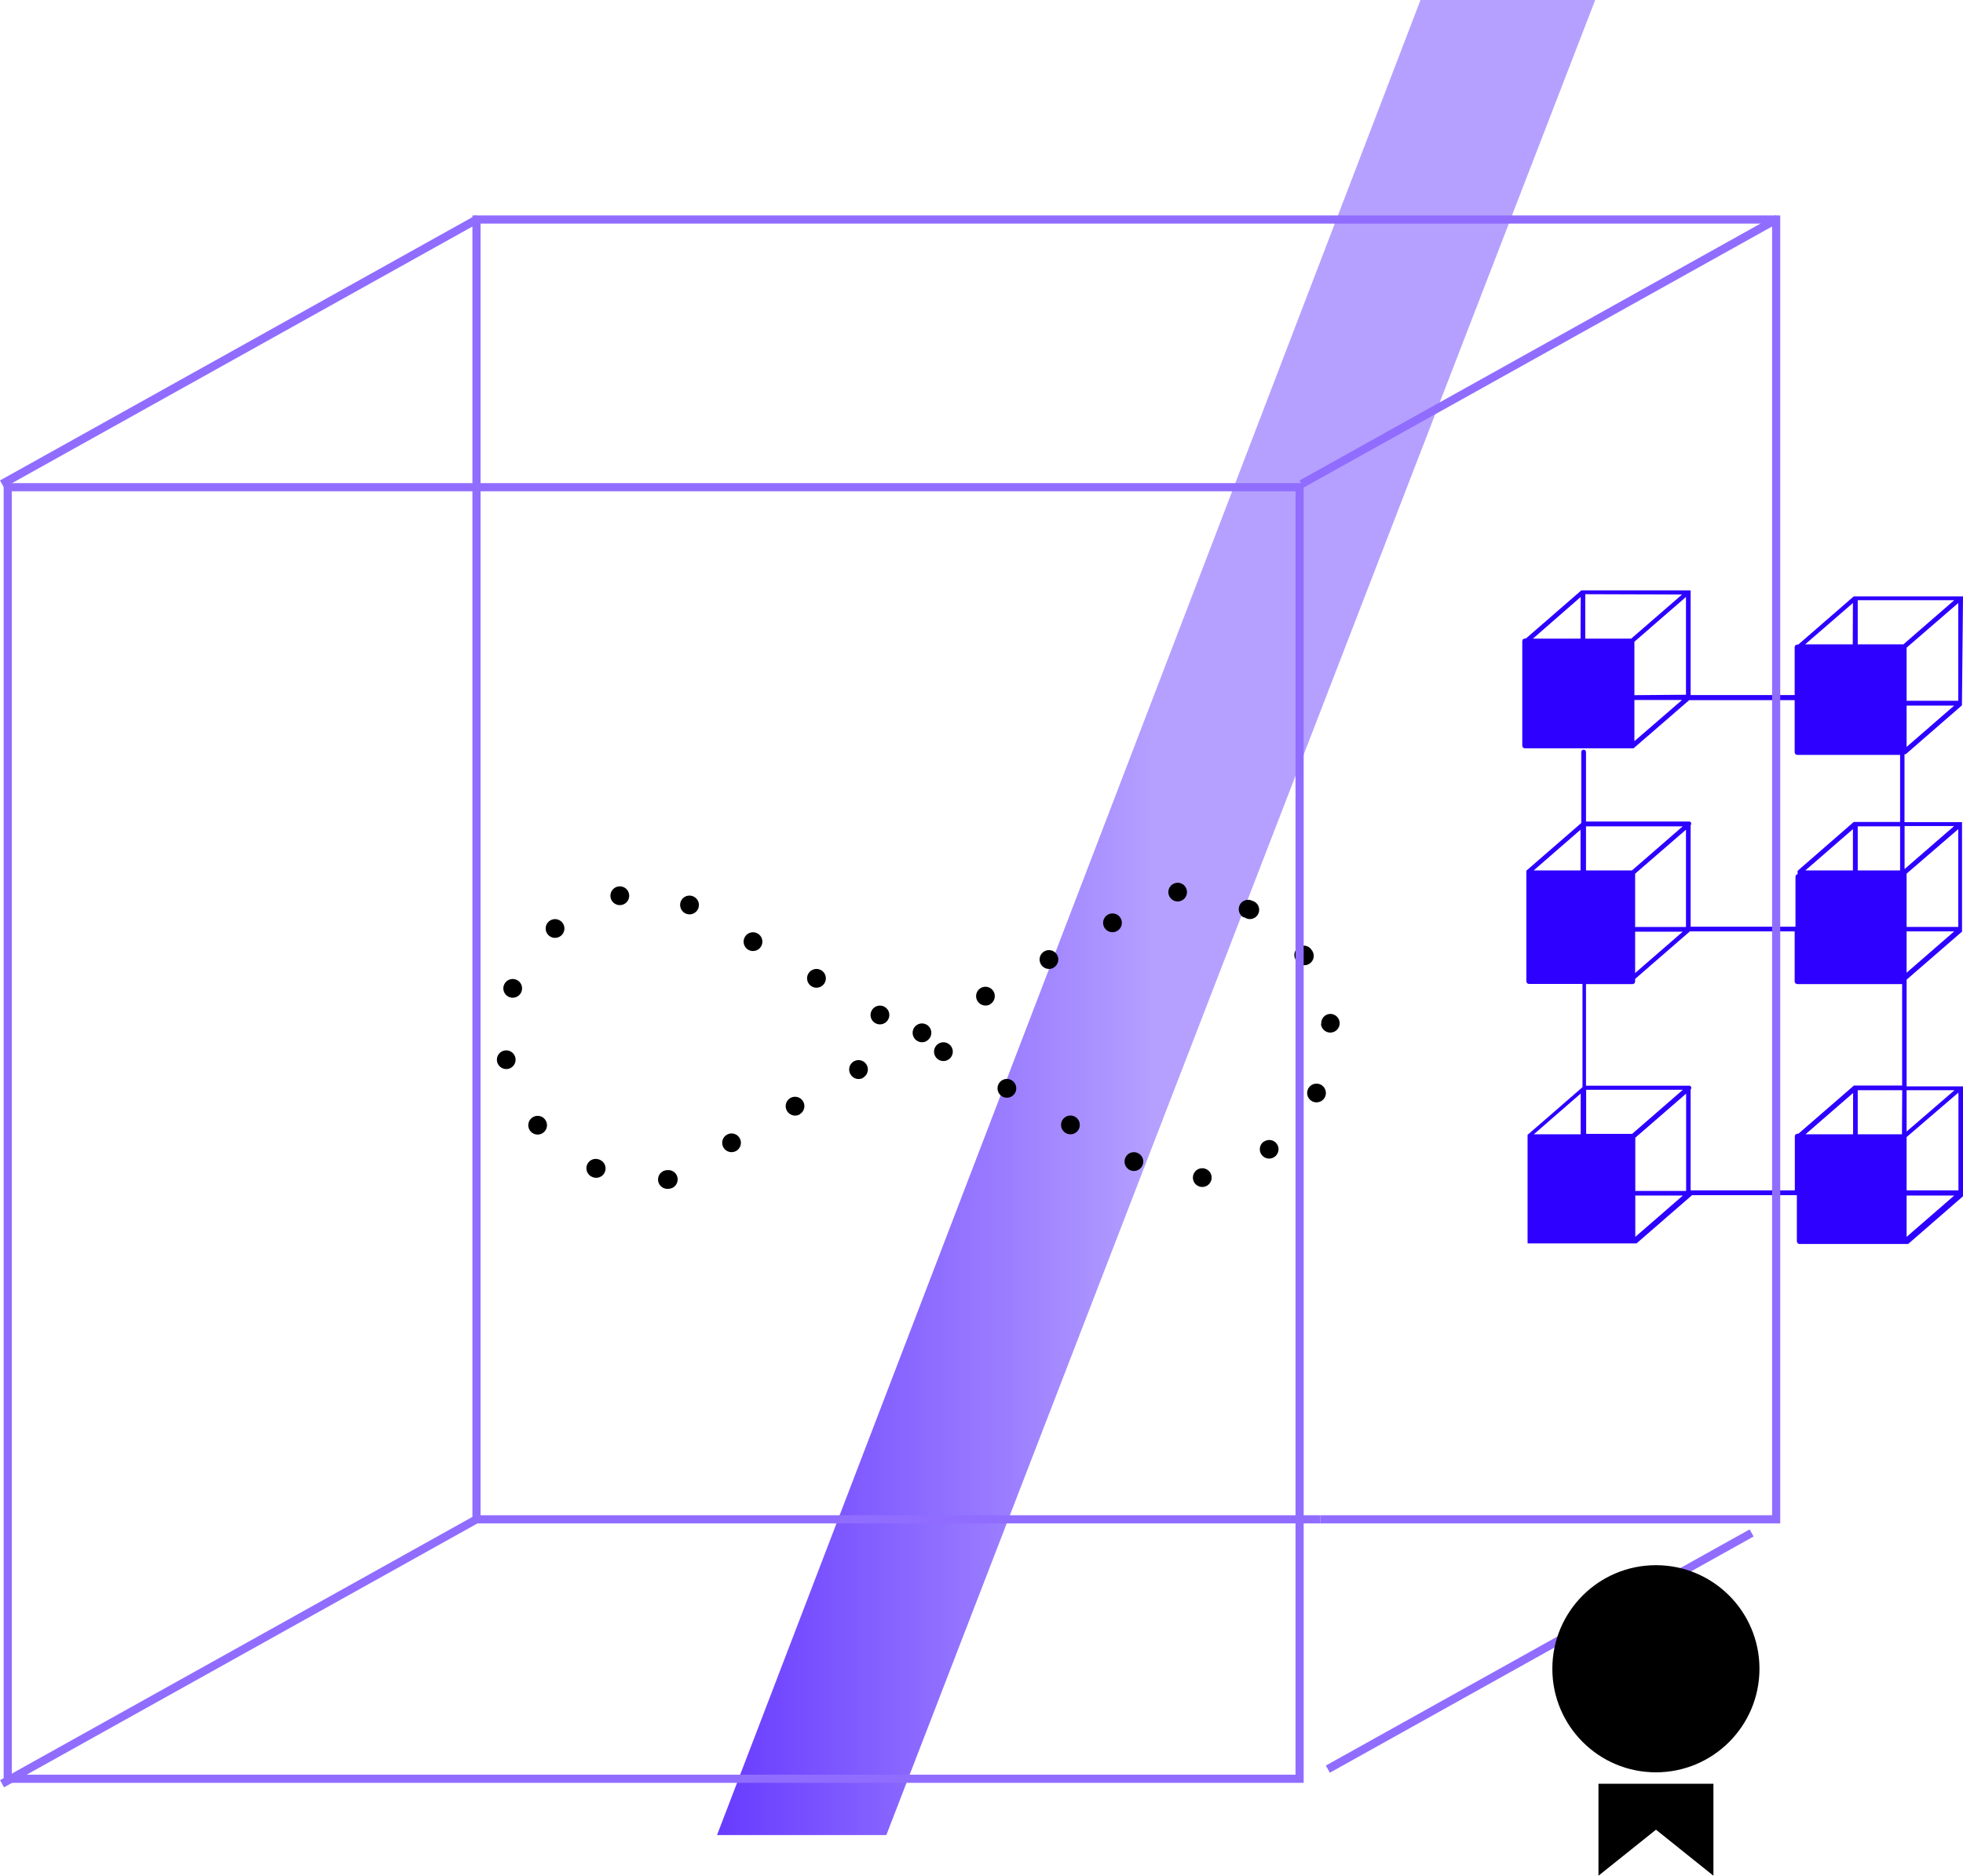
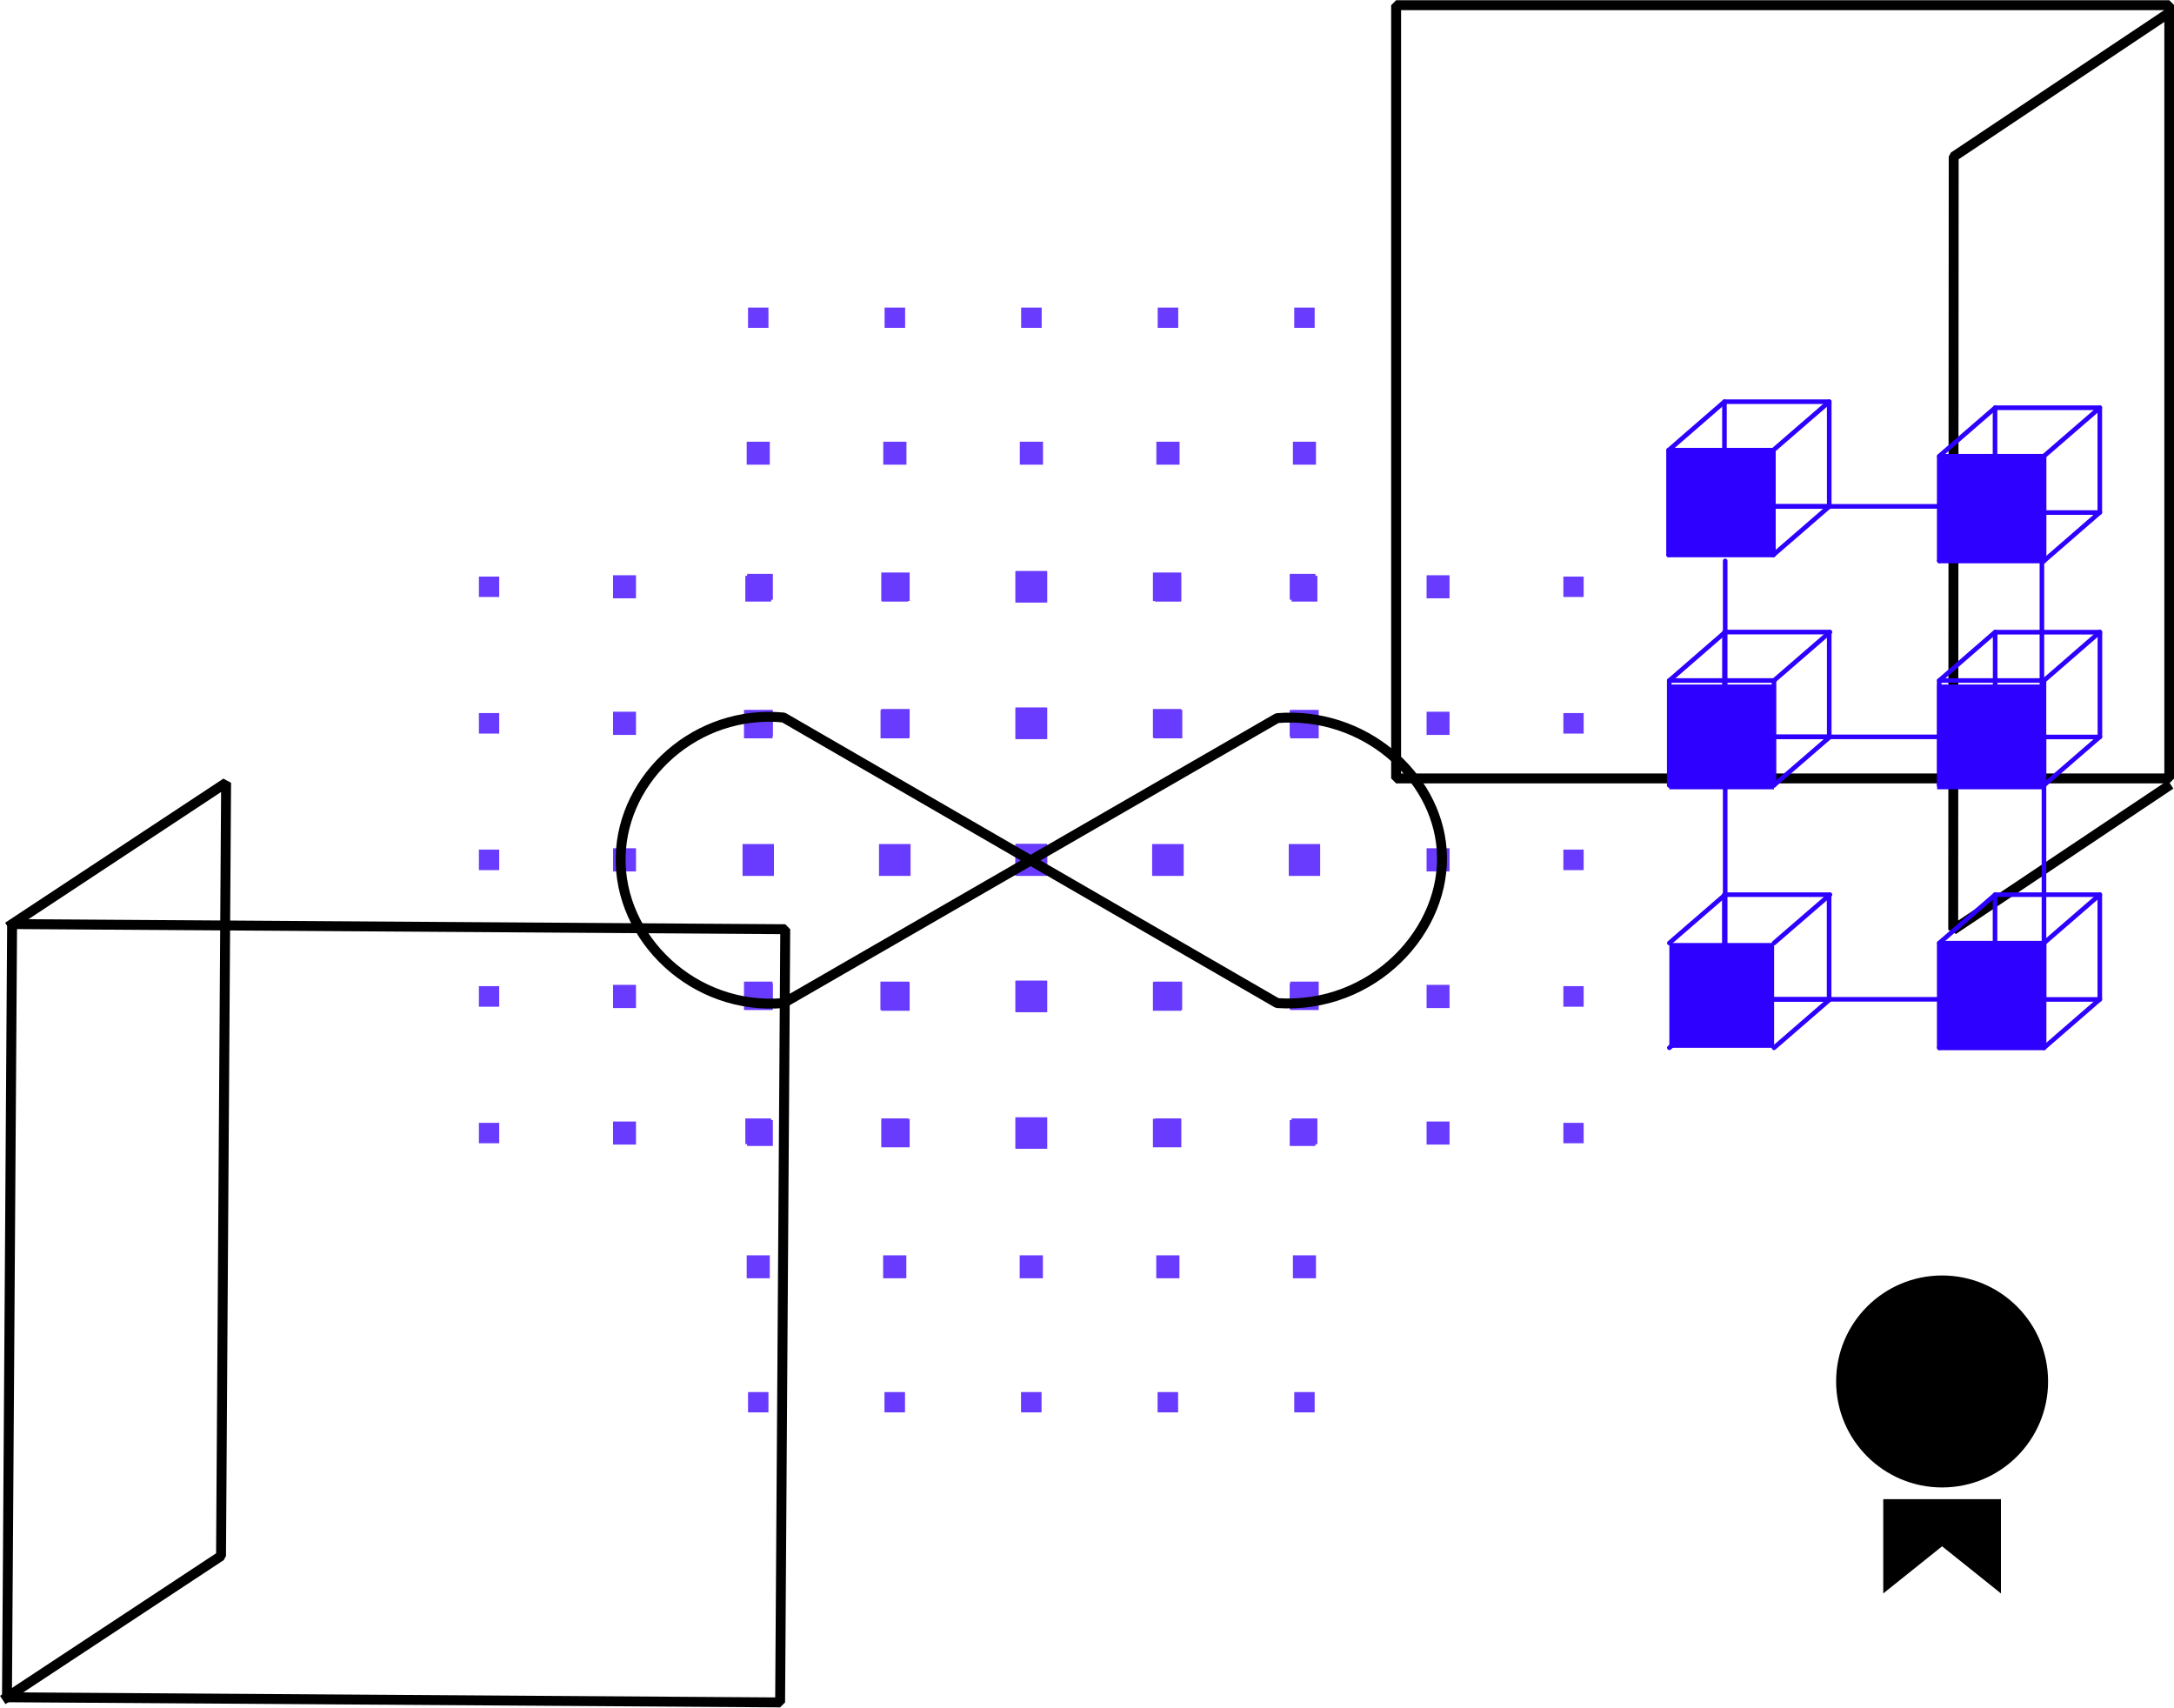
- <svg xmlns="http://www.w3.org/2000/svg" viewBox="0 0 240.92 230.19">
+ <svg xmlns="http://www.w3.org/2000/svg" viewBox="0 0 179.9 141.27">
  <defs>
-     <style>.trustless-1{fill:url(#Indigo_172);}.trustless-2{fill:none;}.trustless-3{fill:#2d00ff;}.trustless-4{fill:#906dff;}</style>
-     <linearGradient id="Indigo_172" x1="87.99" y1="112.6" x2="195.78" y2="112.6" gradientUnits="userSpaceOnUse">
-       <stop offset="0" stop-color="#683bff" />
-       <stop offset="0.5" stop-color="#b5a0ff" />
-       <stop offset="1" stop-color="#b5a0ff" />
-     </linearGradient>
+     <style>
+       .trustless-1,
+       .trustless-10,
+       .trustless-11,
+       .trustless-12,
+       .trustless-13,
+       .trustless-14,
+       .trustless-15,
+       .trustless-16,
+       .trustless-17,
+       .trustless-2,
+       .trustless-3,
+       .trustless-4,
+       .trustless-5,
+       .trustless-6,
+       .trustless-7,
+       .trustless-8,
+       .trustless-9 {
+         fill: none;
+       }
+ 
+       .trustless-1 {
+         stroke: #000;
+         stroke-linejoin: bevel;
+         stroke-width: 0.82px;
+       }
+ 
+       .trustless-1,
+       .trustless-10,
+       .trustless-11,
+       .trustless-12,
+       .trustless-13,
+       .trustless-14,
+       .trustless-15,
+       .trustless-16,
+       .trustless-2,
+       .trustless-3,
+       .trustless-4,
+       .trustless-5,
+       .trustless-6,
+       .trustless-7,
+       .trustless-8,
+       .trustless-9 {
+         stroke-linecap: square;
+       }
+ 
+       .trustless-10,
+       .trustless-11,
+       .trustless-12,
+       .trustless-13,
+       .trustless-14,
+       .trustless-15,
+       .trustless-16,
+       .trustless-2,
+       .trustless-3,
+       .trustless-4,
+       .trustless-5,
+       .trustless-6,
+       .trustless-7,
+       .trustless-8,
+       .trustless-9 {
+         stroke: #683bff;
+       }
+ 
+       .trustless-10,
+       .trustless-11,
+       .trustless-12,
+       .trustless-13,
+       .trustless-14,
+       .trustless-15,
+       .trustless-16,
+       .trustless-17,
+       .trustless-2,
+       .trustless-3,
+       .trustless-4,
+       .trustless-5,
+       .trustless-6,
+       .trustless-7,
+       .trustless-8,
+       .trustless-9 {
+         stroke-linejoin: round;
+       }
+ 
+       .trustless-12,
+       .trustless-2,
+       .trustless-3 {
+         stroke-width: 2.58px;
+       }
+ 
+       .trustless-11,
+       .trustless-3,
+       .trustless-5,
+       .trustless-7,
+       .trustless-9 {
+         stroke-dasharray: 0.02 11.28;
+       }
+ 
+       .trustless-13,
+       .trustless-4,
+       .trustless-5 {
+         stroke-width: 2.35px;
+       }
+ 
+       .trustless-14,
+       .trustless-6,
+       .trustless-7 {
+         stroke-width: 2.13px;
+       }
+ 
+       .trustless-15,
+       .trustless-8,
+       .trustless-9 {
+         stroke-width: 1.9px;
+       }
+ 
+       .trustless-10,
+       .trustless-11,
+       .trustless-16 {
+         stroke-width: 1.68px;
+       }
+ 
+       .trustless-12,
+       .trustless-13,
+       .trustless-14,
+       .trustless-15,
+       .trustless-16 {
+         stroke-dasharray: 0.02 11.28;
+       }
+ 
+       .trustless-17 {
+         stroke: #2d00ff;
+         stroke-linecap: round;
+         stroke-width: 0.38px;
+       }
+ 
+       .trustless-18 {
+         fill: #2d00ff;
+       }
+ 
+       .trustless-19 {
+         fill-rule: evenodd;
+       }
+     </style>
  </defs>
  <g id="Layer_2" data-name="Layer 2">
    <g id="Layer_1-2" data-name="Layer 1">
-       <path class="trustless-1" d="M88,225.2,174.34,0h21.44l-87,225.2Z" />
-       <polygon class="trustless-2" points="193.98 106.78 193.98 101.79 188.23 106.78 193.98 106.78" />
-       <polygon class="trustless-2" points="200.68 114.3 200.68 119.37 206.52 114.3 200.68 114.3" />
-       <polygon class="trustless-2" points="227.41 106.78 227.41 101.71 221.57 106.78 227.41 106.78" />
-       <polygon class="trustless-2" points="200.68 107.55 200.68 113.73 206.92 113.73 206.92 101.79 200.68 107.19 200.68 107.55" />
-       <polygon class="trustless-2" points="200.68 146.72 200.68 151.79 206.53 146.72 200.68 146.72" />
-       <polygon class="trustless-2" points="193.98 139.2 193.98 134.21 188.23 139.2 193.98 139.2" />
-       <polygon class="trustless-2" points="200.29 106.78 206.53 101.37 194.65 101.37 194.65 106.78 200.29 106.78" />
-       <polygon class="trustless-2" points="200.05 78.33 200.2 78.33 206.44 72.92 194.56 72.92 194.56 78.33 200.05 78.33" />
-       <polygon class="trustless-2" points="200.59 85.86 200.59 90.92 206.44 85.86 200.59 85.86" />
-       <polygon class="trustless-2" points="193.98 78.33 193.98 73.26 188.14 78.33 193.98 78.33" />
-       <polygon class="trustless-2" points="200.68 146.15 206.92 146.15 206.92 134.21 200.68 139.62 200.68 146.15" />
-       <polygon class="trustless-2" points="234.02 113.73 240.34 113.73 240.34 101.71 234.02 107.19 234.02 113.73" />
-       <polygon class="trustless-2" points="200.59 78.75 200.59 85.27 206.92 85.27 206.92 73.26 200.59 78.75" />
-       <rect class="trustless-2" x="227.99" y="101.37" width="5.21" height="5.41" />
-       <polygon class="trustless-2" points="234.02 85.56 234.02 85.56 234.02 85.56 234.02 86.02 240.34 86.02 240.34 74 234.02 79.48 234.02 85.56" />
-       <polygon class="trustless-2" points="227.41 79.07 227.41 74 221.57 79.07 227.41 79.07" />
-       <polygon class="trustless-2" points="239.86 101.37 233.77 101.37 233.77 106.65 239.86 101.37" />
-       <polygon class="trustless-2" points="234.02 114.3 234.02 119.37 239.86 114.3 234.02 114.3" />
-       <polygon class="trustless-2" points="233.48 79.07 233.63 79.07 239.86 73.66 227.99 73.66 227.99 79.07 233.48 79.07" />
-       <polygon class="trustless-2" points="234.02 86.59 234.02 91.66 239.86 86.59 234.02 86.59" />
-       <path class="trustless-2" d="M220.55,120.77l-.2-.09-.09-.2V114.3H207.4l-6.72,5.83v.35l-.08.2-.2.09h-5.75v12.45H207.2l.05,0a.27.27,0,0,1,.24.46v12.45h12.77v-6.67l.09-.2.2-.08h.15l6.81-5.91a.29.29,0,0,1,.1,0l.09,0h5.75V120.77Z" />
-       <polygon class="trustless-2" points="234.02 146.72 234.02 151.79 239.86 146.72 234.02 146.72" />
-       <rect class="trustless-2" x="227.99" y="133.79" width="5.46" height="5.41" />
-       <polygon class="trustless-2" points="234.02 146.15 240.34 146.15 240.34 134.13 234.02 139.62 234.02 146.15" />
-       <polygon class="trustless-2" points="194.65 139.2 200.29 139.2 206.53 133.79 194.65 133.79 194.65 139.2" />
-       <polygon class="trustless-2" points="239.86 133.79 234.02 133.79 234.02 138.86 239.86 133.79" />
-       <polygon class="trustless-2" points="227.41 139.2 227.41 134.13 221.57 139.2 227.41 139.2" />
-       <path class="trustless-3" d="M240.92,73.37l0-.09s0-.07,0-.09h0l-.09,0s-.06,0-.1,0H227.7l-.09,0s-.07,0-.1,0l-6.81,5.91h-.15l-.2.08-.09.2v5.92H207.49V72.64l0-.1s0-.07,0-.09h0l-.1,0s-.06,0-.1,0H194.27l-.09,0a.38.38,0,0,0-.1,0l-6.81,5.91h-.15l-.2.08-.09.21V91.55l.09.2.2.08h13.19l.09,0s.07,0,.09,0l6.83-5.91h12.94v6.44l.09.2.2.08H233.2v8.23h-5.5l-.09,0s-.07,0-.1,0l-6.89,6h0l0,.09s0,.07,0,.1h0v.22l-.17.07-.09.2v6.18H207.49V101.28a.29.29,0,0,0,0-.39.27.27,0,0,0-.26-.07l-.05,0H194.65V92.29a.29.29,0,0,0-.58,0h0v8.59h0l0,.12-6.74,5.85h0l0,.09s0,.07,0,.1h0v13.42l.08.2.2.09h6.61V133.3h0l0,.12-6.74,5.85h0l0,.1s0,.06,0,.09h0v12.94l0,.09s0,.07,0,.1h0l.09,0a.26.26,0,0,0,.1,0h13l.09,0s.07,0,.09,0l6.82-5.92h12.86v5.7l.09.2.2.09h13.19l.09,0s.07,0,.09,0l6.9-6h0l0-.09a.26.26,0,0,0,0-.1h0V133.51l0-.1s0-.07,0-.09h0l-.09,0s-.06,0-.1,0H234v-13.1l6.8-5.89h0l0-.1a.18.18,0,0,0,0-.09h0V101.08l0-.09a.38.38,0,0,0,0-.1h0l-.09,0s-.06,0-.1,0h-6.87V92.56l.06,0s.07,0,.09,0l6.9-6h0l0-.1a.18.18,0,0,0,0-.09h0Zm-46.94,5h-5.84L194,73.26Zm6.61,7.53h5.85l-5.85,5.06Zm0-.59V78.75l6.33-5.49v12Zm5.85-12.35-6.24,5.41h-5.64V72.92Zm26.76,28.45v5.41H228v-5.41Zm7.14.34v12H234v-6.54Zm-12.93,5.07h-5.84l5.84-5.07Zm-20.49-5v11.94h-6.24v-6.54Zm-12.94,5h-5.75l5.75-5Zm6.7,7.52h5.84l-5.84,5.07Zm5.84-12.93-6.23,5.41h-5.64v-5.41ZM194,139.2h-5.75l5.75-5Zm6.7,7.52h5.84l-5.84,5.07Zm6.24-.57h-6.24v-6.53l6.24-5.41Zm-6.63-7h-5.64v-5.41h11.87Zm40.05-5.07v12H234v-6.54ZM234,146.72h5.84L234,151.79Zm-.57-7.52H228v-5.41h5.46Zm-6,0h-5.84l5.84-5.07Zm12.45-5.41L234,138.86v-5.07Zm-12.16-.57-.09,0a.29.29,0,0,0-.1,0l-6.81,5.91h-.15l-.2.08-.09.2v6.67H207.49V133.7a.27.27,0,0,0-.24-.46l-.05,0H194.65V120.77h5.75l.2-.09.08-.2v-.35l6.72-5.83h12.86v6.18l.09.2.2.09h12.9v12.45ZM234,114.3h5.84L234,119.37Zm5.84-12.93-6.09,5.28v-5.28Zm-12.45-22.3h-5.84L227.41,74ZM240.34,74V86H234v-.46h0V79.48ZM234,86.59h5.84L234,91.66Zm5.84-12.93-6.23,5.41H228V73.66Z" />
-       <path d="M82.6,145.74h0a1.17,1.17,0,0,0,.42-1.58,1.15,1.15,0,1,0-.42,1.58Zm-.55.15h0a1.15,1.15,0,0,0-.2-2.29h0a1.15,1.15,0,1,0,.2,2.29Zm-9.35-1.45h0a1.15,1.15,0,1,0,.89-2.12h0a1.15,1.15,0,1,0-.89,2.12Zm-7.6-5.62h0a1.15,1.15,0,1,0,1.77-1.47h0a1.15,1.15,0,0,0-1.77,1.47ZM61,130.26h0a1.16,1.16,0,0,0,1.34.92,1.15,1.15,0,1,0-1.34-.92Zm.89-9.47h0a1.15,1.15,0,1,0,2.14.82h0a1.15,1.15,0,0,0-2.14-.82Zm5.48-7.72h0a1.15,1.15,0,0,0,1.5,1.75h0a1.15,1.15,0,0,0-1.5-1.75Zm8.44-4.27h0a1.15,1.15,0,0,0,.52,2.25h0a1.15,1.15,0,0,0-.52-2.25Zm9.39,1.26h0a1.16,1.16,0,0,0-1.58.42,1.17,1.17,0,0,0,.43,1.58,1.15,1.15,0,0,0,1.15-2Zm7.79,4.5h0a1.15,1.15,0,1,0-1.15,2h0a1.15,1.15,0,0,0,1.15-2Zm7.79,4.5h0a1.15,1.15,0,1,0-1.15,2h0a1.15,1.15,0,0,0,1.15-2Zm7.79,4.5h0a1.15,1.15,0,1,0-1.15,2h0a1.15,1.15,0,0,0,1.15-2Zm7.79,4.5h0a1.15,1.15,0,1,0-1.15,2h0a1.15,1.15,0,0,0,1.15-2Zm7.8,4.5h0a1.15,1.15,0,1,0-1.16,2h0a1.15,1.15,0,1,0,1.15-2Zm7.79,4.49h0a1.15,1.15,0,1,0-1.15,2,1.15,1.15,0,0,0,1.15-2Zm7.79,4.5h0a1.14,1.14,0,0,0-1.57.42,1.16,1.16,0,0,0,.42,1.58h0a1.15,1.15,0,1,0,1.15-2Zm7.62,1.83h0a1.15,1.15,0,0,0,.39,2.27h0a1.15,1.15,0,1,0-.39-2.27Zm7.72-3.27h0a1.15,1.15,0,1,0,1.61.24A1.15,1.15,0,0,0,155.11,140.11Zm5.42-6.38h0a1.15,1.15,0,0,0,2.06,1,1.15,1.15,0,1,0-2.06-1Zm1.62-8.1h0a1.15,1.15,0,1,0,2.29-.2h0a1.15,1.15,0,0,0-1.25-1,1.14,1.14,0,0,0-1,1.24Zm-3-7.7h0a1.15,1.15,0,1,0,1.85-1.36h0a1.15,1.15,0,1,0-1.85,1.36Zm-6.42-5.38h0a1.14,1.14,0,1,0,1-2h0a1.15,1.15,0,0,0-1.55.51,1.16,1.16,0,0,0,.52,1.55Zm-8.17-1.92h0a1.15,1.15,0,0,0,1.15-1.15,1.14,1.14,0,0,0-1.14-1.15h0a1.15,1.15,0,1,0,0,2.3Zm-7.42,3.62h0a1.15,1.15,0,0,0-1.15-2,1.15,1.15,0,0,0,1.15,2Zm-7.79,4.49h0a1.15,1.15,0,1,0-1.58-.42A1.15,1.15,0,0,0,129.35,118.74Zm-7.8,4.5h0a1.15,1.15,0,1,0-1.57-.42A1.16,1.16,0,0,0,121.55,123.24Zm-7.79,4.5h0a1.15,1.15,0,1,0-1.57-.42A1.15,1.15,0,0,0,113.76,127.74Zm-7.79,4.5h0a1.15,1.15,0,1,0-1.57-.42A1.15,1.15,0,0,0,106,132.24Zm-7.79,4.5h0a1.15,1.15,0,1,0-1.57-.42A1.15,1.15,0,0,0,98.18,136.74Zm-7.79,4.5h0a1.15,1.15,0,0,0,.42-1.57,1.15,1.15,0,1,0-.42,1.57Z" />
-       <polyline class="trustless-4" points="163.21 217.55 215.22 188.56 214.73 187.69 162.72 216.67" />
-       <polyline class="trustless-4" points="159.99 59.84 218.43 27.27 217.95 26.39 159.5 58.96" />
-       <polyline class="trustless-4" points="0.49 59.84 58.93 27.27 58.44 26.39 0 58.96" />
-       <polyline class="trustless-4" points="0.49 219.34 58.93 186.77 58.45 185.89 0.01 218.46" />
-       <polygon class="trustless-4" points="57.98 59.47 57.98 186.95 162.05 186.95 162.05 185.95 58.98 185.95 58.98 59.47 57.98 59.47 57.98 59.47" />
-       <polygon class="trustless-4" points="162.05 186.95 218.49 186.95 218.49 26.44 57.98 26.44 57.98 59.47 58.98 59.47 58.98 27.44 217.49 27.44 217.49 185.95 162.05 185.95 162.05 186.95 162.05 186.95" />
-       <path class="trustless-4" d="M159,60.29v157.5H1.45V60.29H159m1-1H.45v159.5H160Z" />
-       <path d="M203.24,192.08a12.71,12.71,0,1,0,12.7,12.7A12.71,12.71,0,0,0,203.24,192.08Z" />
-       <polygon points="196.18 230.19 203.24 224.54 210.29 230.19 210.29 218.9 196.18 218.9 196.18 230.19" />
+       <rect class="trustless-1" x="115.53" y="0.43" width="63.98" height="63.98" />
+       <polyline class="trustless-1" points="179.33 1.17 161.67 12.96 161.63 76.94 179.28 65.14" />
+       <line class="trustless-2" x1="62.74" y1="71.19" x2="62.75" y2="71.19" />
+       <line class="trustless-3" x1="74.03" y1="71.19" x2="102.3" y2="71.19" />
+       <line class="trustless-2" x1="107.94" y1="71.19" x2="107.95" y2="71.19" />
+       <line class="trustless-4" x1="62.74" y1="82.4" x2="62.75" y2="82.4" />
+       <line class="trustless-5" x1="74.03" y1="82.4" x2="102.3" y2="82.4" />
+       <line class="trustless-4" x1="107.94" y1="82.4" x2="107.95" y2="82.4" />
+       <line class="trustless-6" x1="62.74" y1="93.61" x2="62.75" y2="93.61" />
+       <line class="trustless-7" x1="74.03" y1="93.61" x2="102.3" y2="93.61" />
+       <line class="trustless-6" x1="107.94" y1="93.61" x2="107.95" y2="93.61" />
+       <line class="trustless-8" x1="62.74" y1="104.82" x2="62.75" y2="104.82" />
+       <line class="trustless-9" x1="74.03" y1="104.82" x2="102.3" y2="104.82" />
+       <line class="trustless-8" x1="107.94" y1="104.82" x2="107.95" y2="104.82" />
+       <line class="trustless-10" x1="62.74" y1="116.03" x2="62.75" y2="116.03" />
+       <line class="trustless-11" x1="74.03" y1="116.03" x2="102.3" y2="116.03" />
+       <line class="trustless-10" x1="107.94" y1="116.03" x2="107.95" y2="116.03" />
+       <line class="trustless-2" x1="107.95" y1="71.13" x2="107.94" y2="71.13" />
+       <line class="trustless-3" x1="96.66" y1="71.13" x2="68.39" y2="71.13" />
+       <line class="trustless-2" x1="62.75" y1="71.13" x2="62.74" y2="71.13" />
+       <line class="trustless-4" x1="107.95" y1="59.92" x2="107.94" y2="59.92" />
+       <line class="trustless-5" x1="96.66" y1="59.92" x2="68.39" y2="59.92" />
+       <line class="trustless-4" x1="62.75" y1="59.92" x2="62.74" y2="59.92" />
+       <line class="trustless-6" x1="107.95" y1="48.71" x2="107.94" y2="48.71" />
+       <line class="trustless-7" x1="96.66" y1="48.71" x2="68.39" y2="48.71" />
+       <line class="trustless-6" x1="62.75" y1="48.71" x2="62.74" y2="48.71" />
+       <line class="trustless-8" x1="107.95" y1="37.5" x2="107.94" y2="37.5" />
+       <line class="trustless-9" x1="96.66" y1="37.5" x2="68.39" y2="37.5" />
+       <line class="trustless-8" x1="62.75" y1="37.5" x2="62.74" y2="37.5" />
+       <line class="trustless-10" x1="107.95" y1="26.29" x2="107.94" y2="26.29" />
+       <line class="trustless-11" x1="96.66" y1="26.29" x2="68.39" y2="26.29" />
+       <line class="trustless-10" x1="62.75" y1="26.29" x2="62.74" y2="26.29" />
+       <line class="trustless-2" x1="85.31" y1="48.55" x2="85.31" y2="48.56" />
+       <line class="trustless-12" x1="85.31" y1="59.84" x2="85.31" y2="88.11" />
+       <line class="trustless-2" x1="85.31" y1="93.75" x2="85.31" y2="93.76" />
+       <line class="trustless-4" x1="74.1" y1="48.55" x2="74.1" y2="48.56" />
+       <line class="trustless-13" x1="74.1" y1="59.84" x2="74.1" y2="88.11" />
+       <line class="trustless-4" x1="74.1" y1="93.75" x2="74.1" y2="93.76" />
+       <line class="trustless-6" x1="62.89" y1="48.55" x2="62.89" y2="48.56" />
+       <line class="trustless-14" x1="62.89" y1="59.84" x2="62.89" y2="88.11" />
+       <line class="trustless-6" x1="62.89" y1="93.75" x2="62.89" y2="93.76" />
+       <line class="trustless-8" x1="51.68" y1="48.55" x2="51.68" y2="48.56" />
+       <line class="trustless-15" x1="51.68" y1="59.84" x2="51.68" y2="88.11" />
+       <line class="trustless-8" x1="51.68" y1="93.75" x2="51.68" y2="93.76" />
+       <line class="trustless-10" x1="40.47" y1="48.55" x2="40.47" y2="48.56" />
+       <line class="trustless-16" x1="40.47" y1="59.84" x2="40.47" y2="88.11" />
+       <line class="trustless-10" x1="40.47" y1="93.75" x2="40.47" y2="93.76" />
+       <line class="trustless-10" x1="130.21" y1="48.55" x2="130.21" y2="48.56" />
+       <line class="trustless-16" x1="130.21" y1="59.84" x2="130.21" y2="88.11" />
+       <line class="trustless-10" x1="130.21" y1="93.75" x2="130.21" y2="93.76" />
+       <line class="trustless-8" x1="119" y1="48.55" x2="119" y2="48.56" />
+       <line class="trustless-15" x1="119" y1="59.84" x2="119" y2="88.11" />
+       <line class="trustless-8" x1="119" y1="93.75" x2="119" y2="93.76" />
+       <line class="trustless-6" x1="107.79" y1="48.55" x2="107.79" y2="48.56" />
+       <line class="trustless-14" x1="107.79" y1="59.84" x2="107.79" y2="88.11" />
+       <line class="trustless-6" x1="107.79" y1="93.75" x2="107.79" y2="93.76" />
+       <line class="trustless-4" x1="96.58" y1="48.55" x2="96.58" y2="48.56" />
+       <line class="trustless-13" x1="96.58" y1="59.84" x2="96.58" y2="88.11" />
+       <line class="trustless-4" x1="96.58" y1="93.75" x2="96.58" y2="93.76" />
+       <line class="trustless-2" x1="85.37" y1="48.55" x2="85.37" y2="48.56" />
+       <line class="trustless-12" x1="85.37" y1="59.84" x2="85.37" y2="88.11" />
+       <line class="trustless-2" x1="85.37" y1="93.75" x2="85.37" y2="93.76" />
+       <path class="trustless-1" d="M64.84,83l40.85-23.58c7.18-.57,13.16,4.76,13.61,10.87.5,6.67-5.7,13.25-13.61,12.71L64.84,59.37c-7.2-.69-13.32,4.92-13.48,11.49C51.19,77.63,57.41,83.64,64.84,83Z" />
+       <polyline class="trustless-1" points="0.57 140.44 18.29 128.75 18.71 64.77 0.99 76.47" />
+       <rect class="trustless-1" x="0.79" y="76.67" width="63.98" height="63.98" transform="translate(0.72 -0.21) rotate(0.38)" />
+       <rect class="trustless-17" x="142.7" y="52.3" width="8.67" height="8.67" transform="translate(203.67 -90.4) rotate(90)" />
+       <rect class="trustless-17" x="165.1" y="52.3" width="8.67" height="8.67" transform="translate(226.07 -112.79) rotate(90)" />
+       <rect class="trustless-17" x="142.7" y="74.03" width="8.67" height="8.67" transform="translate(225.39 -68.67) rotate(90)" />
+       <rect class="trustless-17" x="165.1" y="74.03" width="8.67" height="8.67" transform="translate(247.79 -91.07) rotate(90)" />
+       <rect class="trustless-17" x="138.14" y="56.31" width="8.67" height="8.67" transform="translate(203.11 -81.83) rotate(90)" />
+       <line class="trustless-17" x1="138.14" y1="64.97" x2="142.76" y2="60.97" />
+       <line class="trustless-17" x1="146.8" y1="56.31" x2="151.43" y2="52.3" />
+       <line class="trustless-17" x1="138.14" y1="56.31" x2="142.76" y2="52.3" />
+       <rect class="trustless-17" x="160.48" y="56.31" width="8.67" height="8.67" transform="translate(225.45 -104.17) rotate(90)" />
+       <line class="trustless-17" x1="160.48" y1="64.97" x2="165.1" y2="60.97" />
+       <line class="trustless-17" x1="169.14" y1="56.31" x2="173.76" y2="52.3" />
+       <line class="trustless-17" x1="160.48" y1="56.31" x2="165.1" y2="52.3" />
+       <line class="trustless-17" x1="138.14" y1="86.7" x2="142.76" y2="82.69" />
+       <line class="trustless-17" x1="146.8" y1="78.03" x2="151.43" y2="74.03" />
+       <line class="trustless-17" x1="138.14" y1="78.03" x2="142.76" y2="74.03" />
+       <rect class="trustless-17" x="160.48" y="78.03" width="8.67" height="8.67" transform="translate(247.18 -82.44) rotate(90)" />
+       <line class="trustless-17" x1="160.48" y1="86.7" x2="165.1" y2="82.69" />
+       <line class="trustless-17" x1="169.14" y1="78.03" x2="173.76" y2="74.03" />
+       <line class="trustless-17" x1="160.48" y1="78.03" x2="165.1" y2="74.03" />
+       <line class="trustless-17" x1="146.8" y1="64.97" x2="151.43" y2="60.97" />
+       <line class="trustless-17" x1="146.8" y1="86.7" x2="151.43" y2="82.69" />
+       <line class="trustless-17" x1="169.14" y1="86.7" x2="173.76" y2="82.69" />
+       <line class="trustless-17" x1="169.14" y1="64.97" x2="173.76" y2="60.97" />
+       <polyline class="trustless-17" points="142.76 46.41 142.76 56.31 142.76 82.69 169.14 82.69 169.14 60.97 146.8 60.97" />
+       <line class="trustless-17" x1="169.14" y1="41.9" x2="142.76" y2="41.9" />
+       <rect class="trustless-17" x="165.1" y="33.74" width="8.67" height="8.67" transform="translate(207.5 -131.36) rotate(90)" />
+       <rect class="trustless-17" x="160.48" y="37.74" width="8.67" height="8.67" transform="translate(206.89 -122.73) rotate(90)" />
+       <line class="trustless-17" x1="160.48" y1="46.41" x2="165.1" y2="42.4" />
+       <line class="trustless-17" x1="169.14" y1="37.74" x2="173.76" y2="33.74" />
+       <line class="trustless-17" x1="160.48" y1="37.74" x2="165.1" y2="33.74" />
+       <line class="trustless-17" x1="169.14" y1="46.41" x2="173.76" y2="42.4" />
+       <line class="trustless-17" x1="168.97" y1="56.64" x2="168.97" y2="46.41" />
+       <rect class="trustless-17" x="142.7" y="33.24" width="8.67" height="8.67" transform="translate(184.61 -109.46) rotate(90)" />
+       <rect class="trustless-17" x="138.08" y="37.25" width="8.67" height="8.67" transform="translate(184 -100.83) rotate(90)" />
+       <line class="trustless-17" x1="138.08" y1="45.92" x2="142.7" y2="41.91" />
+       <line class="trustless-17" x1="146.74" y1="37.25" x2="151.37" y2="33.24" />
+       <line class="trustless-17" x1="138.08" y1="37.25" x2="142.7" y2="33.24" />
+       <line class="trustless-17" x1="146.74" y1="45.92" x2="151.37" y2="41.91" />
+       <rect class="trustless-18" x="137.91" y="37.25" width="8.67" height="8.67" transform="translate(183.83 -100.66) rotate(90)" />
+       <rect class="trustless-18" x="160.31" y="37.74" width="8.67" height="8.67" transform="translate(206.72 -122.56) rotate(90)" />
+       <rect class="trustless-18" x="138.14" y="78.03" width="8.67" height="8.67" transform="translate(224.84 -60.11) rotate(90)" />
+       <rect class="trustless-18" x="160.31" y="78.03" width="8.67" height="8.67" transform="translate(247.01 -82.27) rotate(90)" />
+       <rect class="trustless-18" x="160.31" y="56.64" width="8.67" height="8.67" transform="translate(225.61 -103.67) rotate(90)" />
+       <rect class="trustless-18" x="138.14" y="56.64" width="8.67" height="8.67" transform="translate(203.44 -81.5) rotate(90)" />
+       <path class="trustless-19" d="M155.84,124.05v7.8l4.87-3.9,4.87,3.9v-7.8m-4.87-18.51a8.77,8.77,0,1,1-8.77,8.77A8.77,8.77,0,0,1,160.71,105.54Z" />
    </g>
  </g>
</svg>
